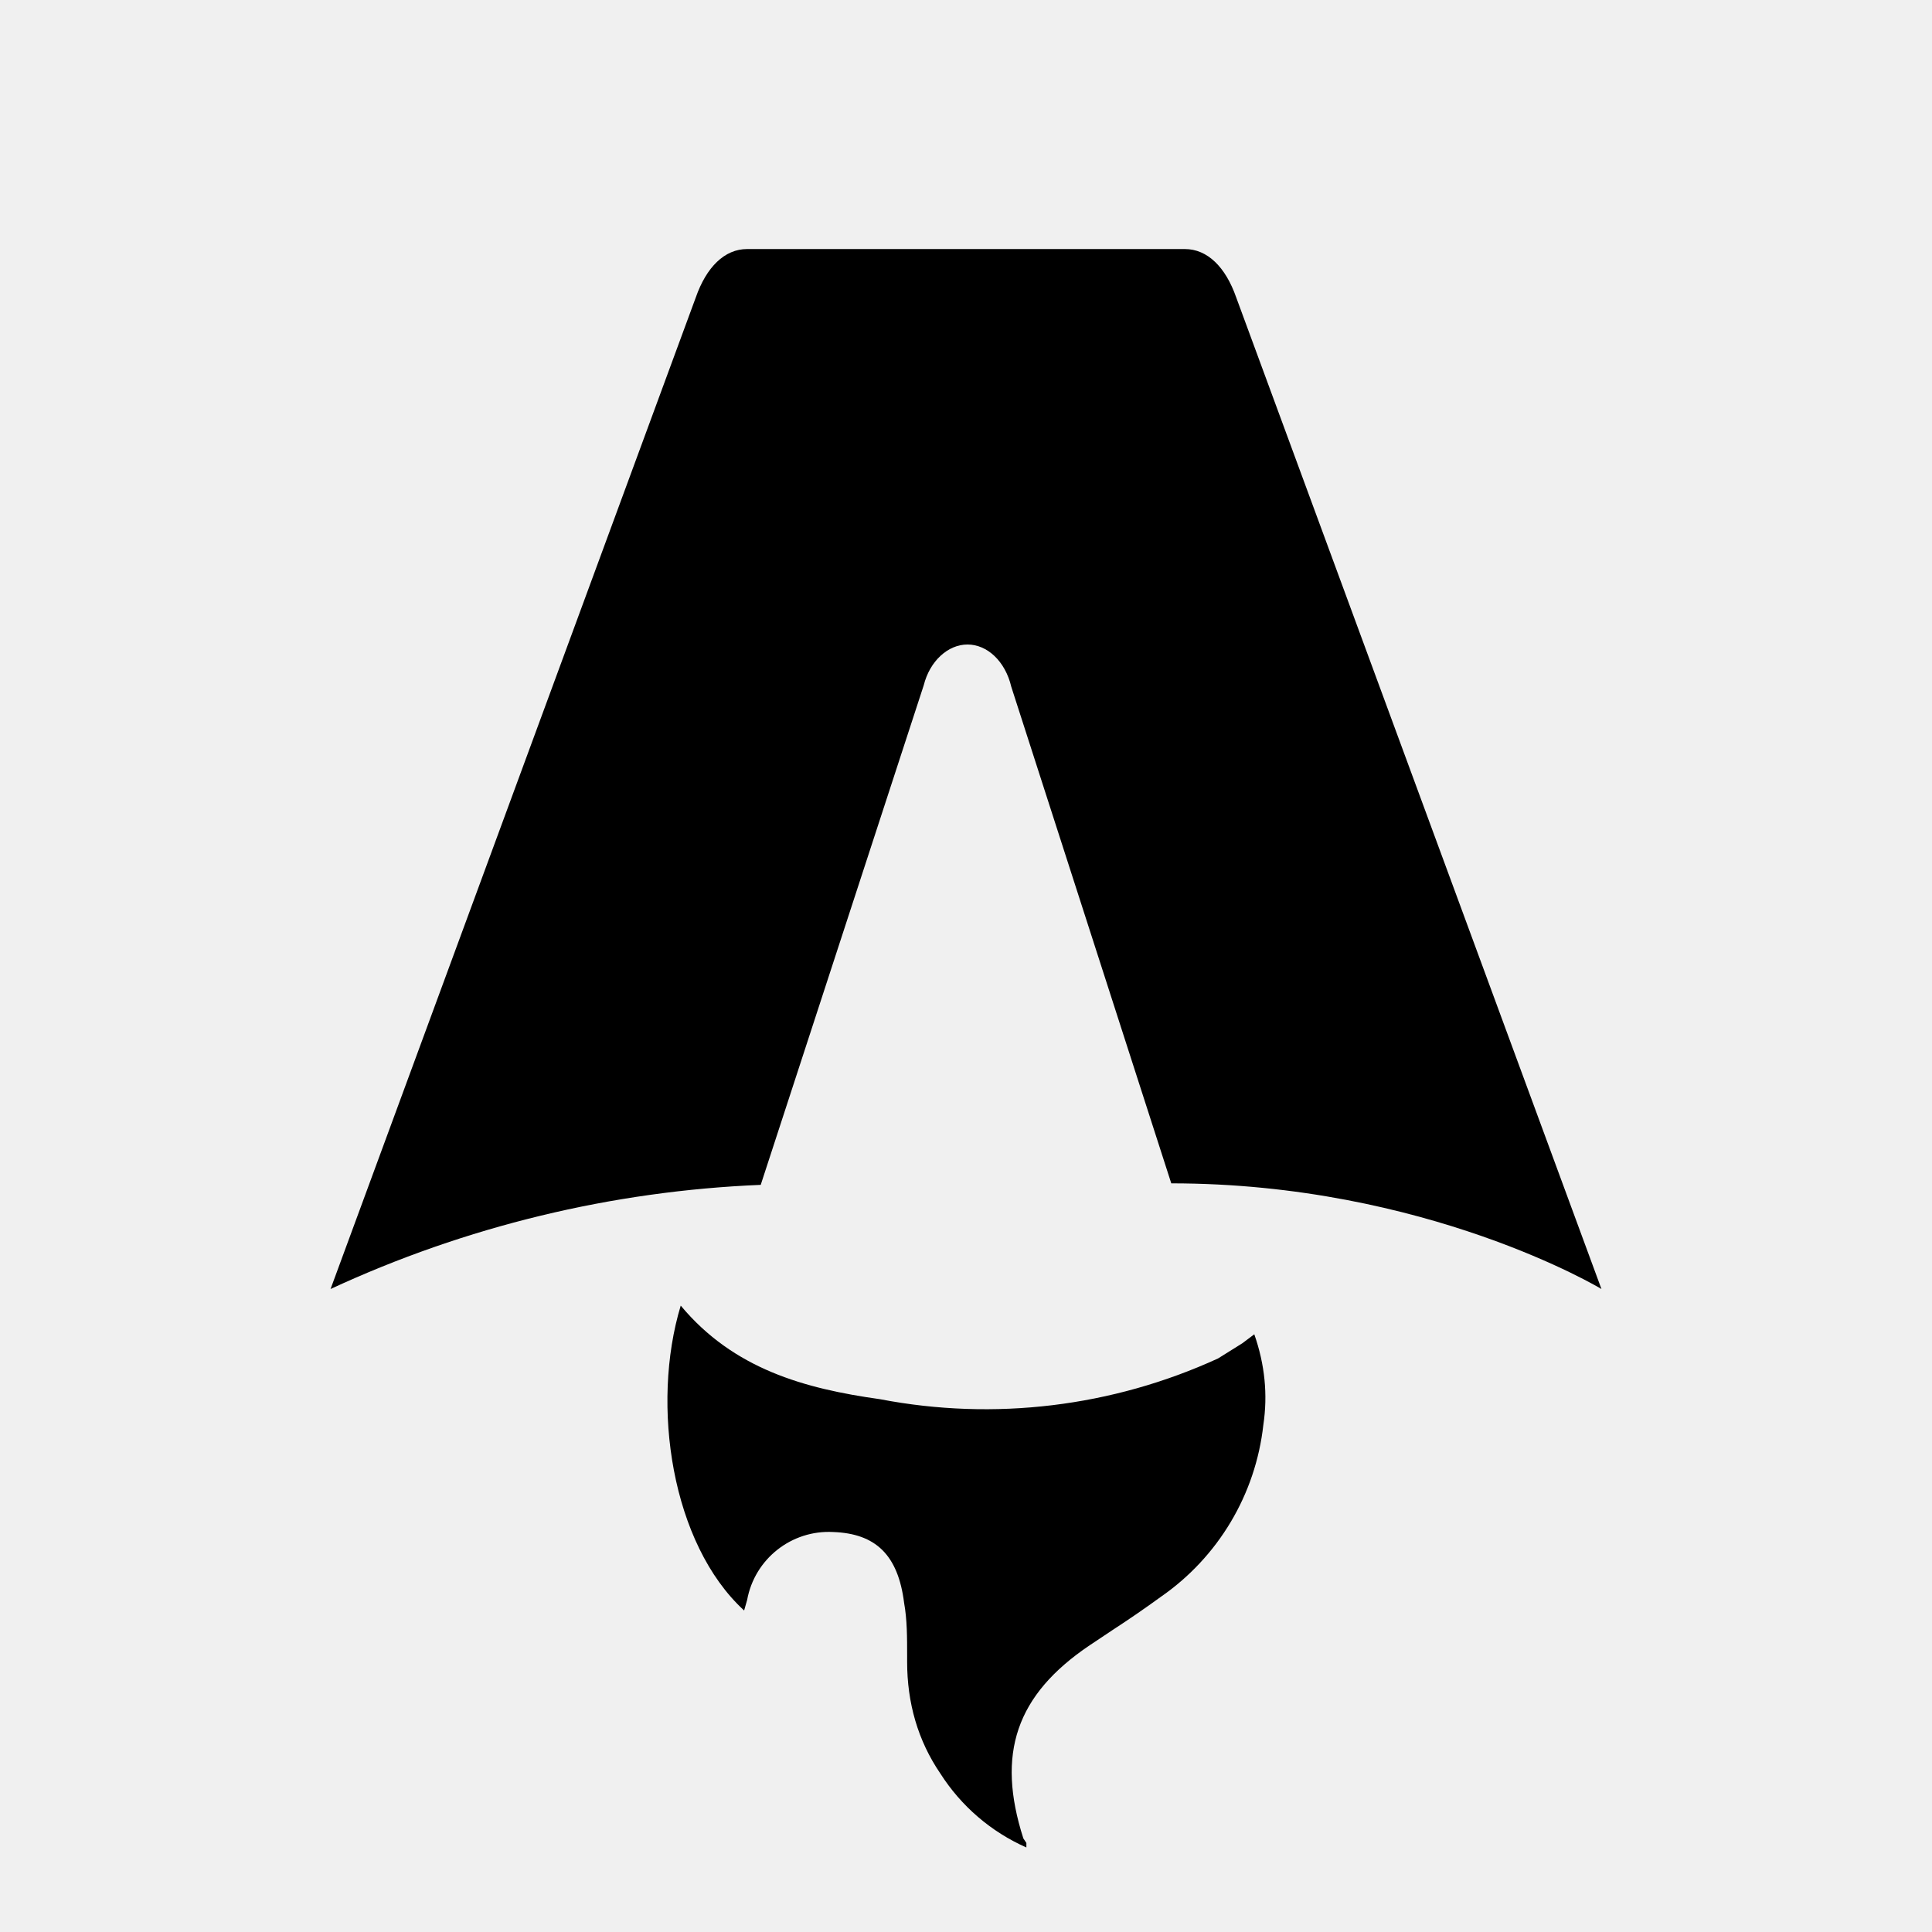
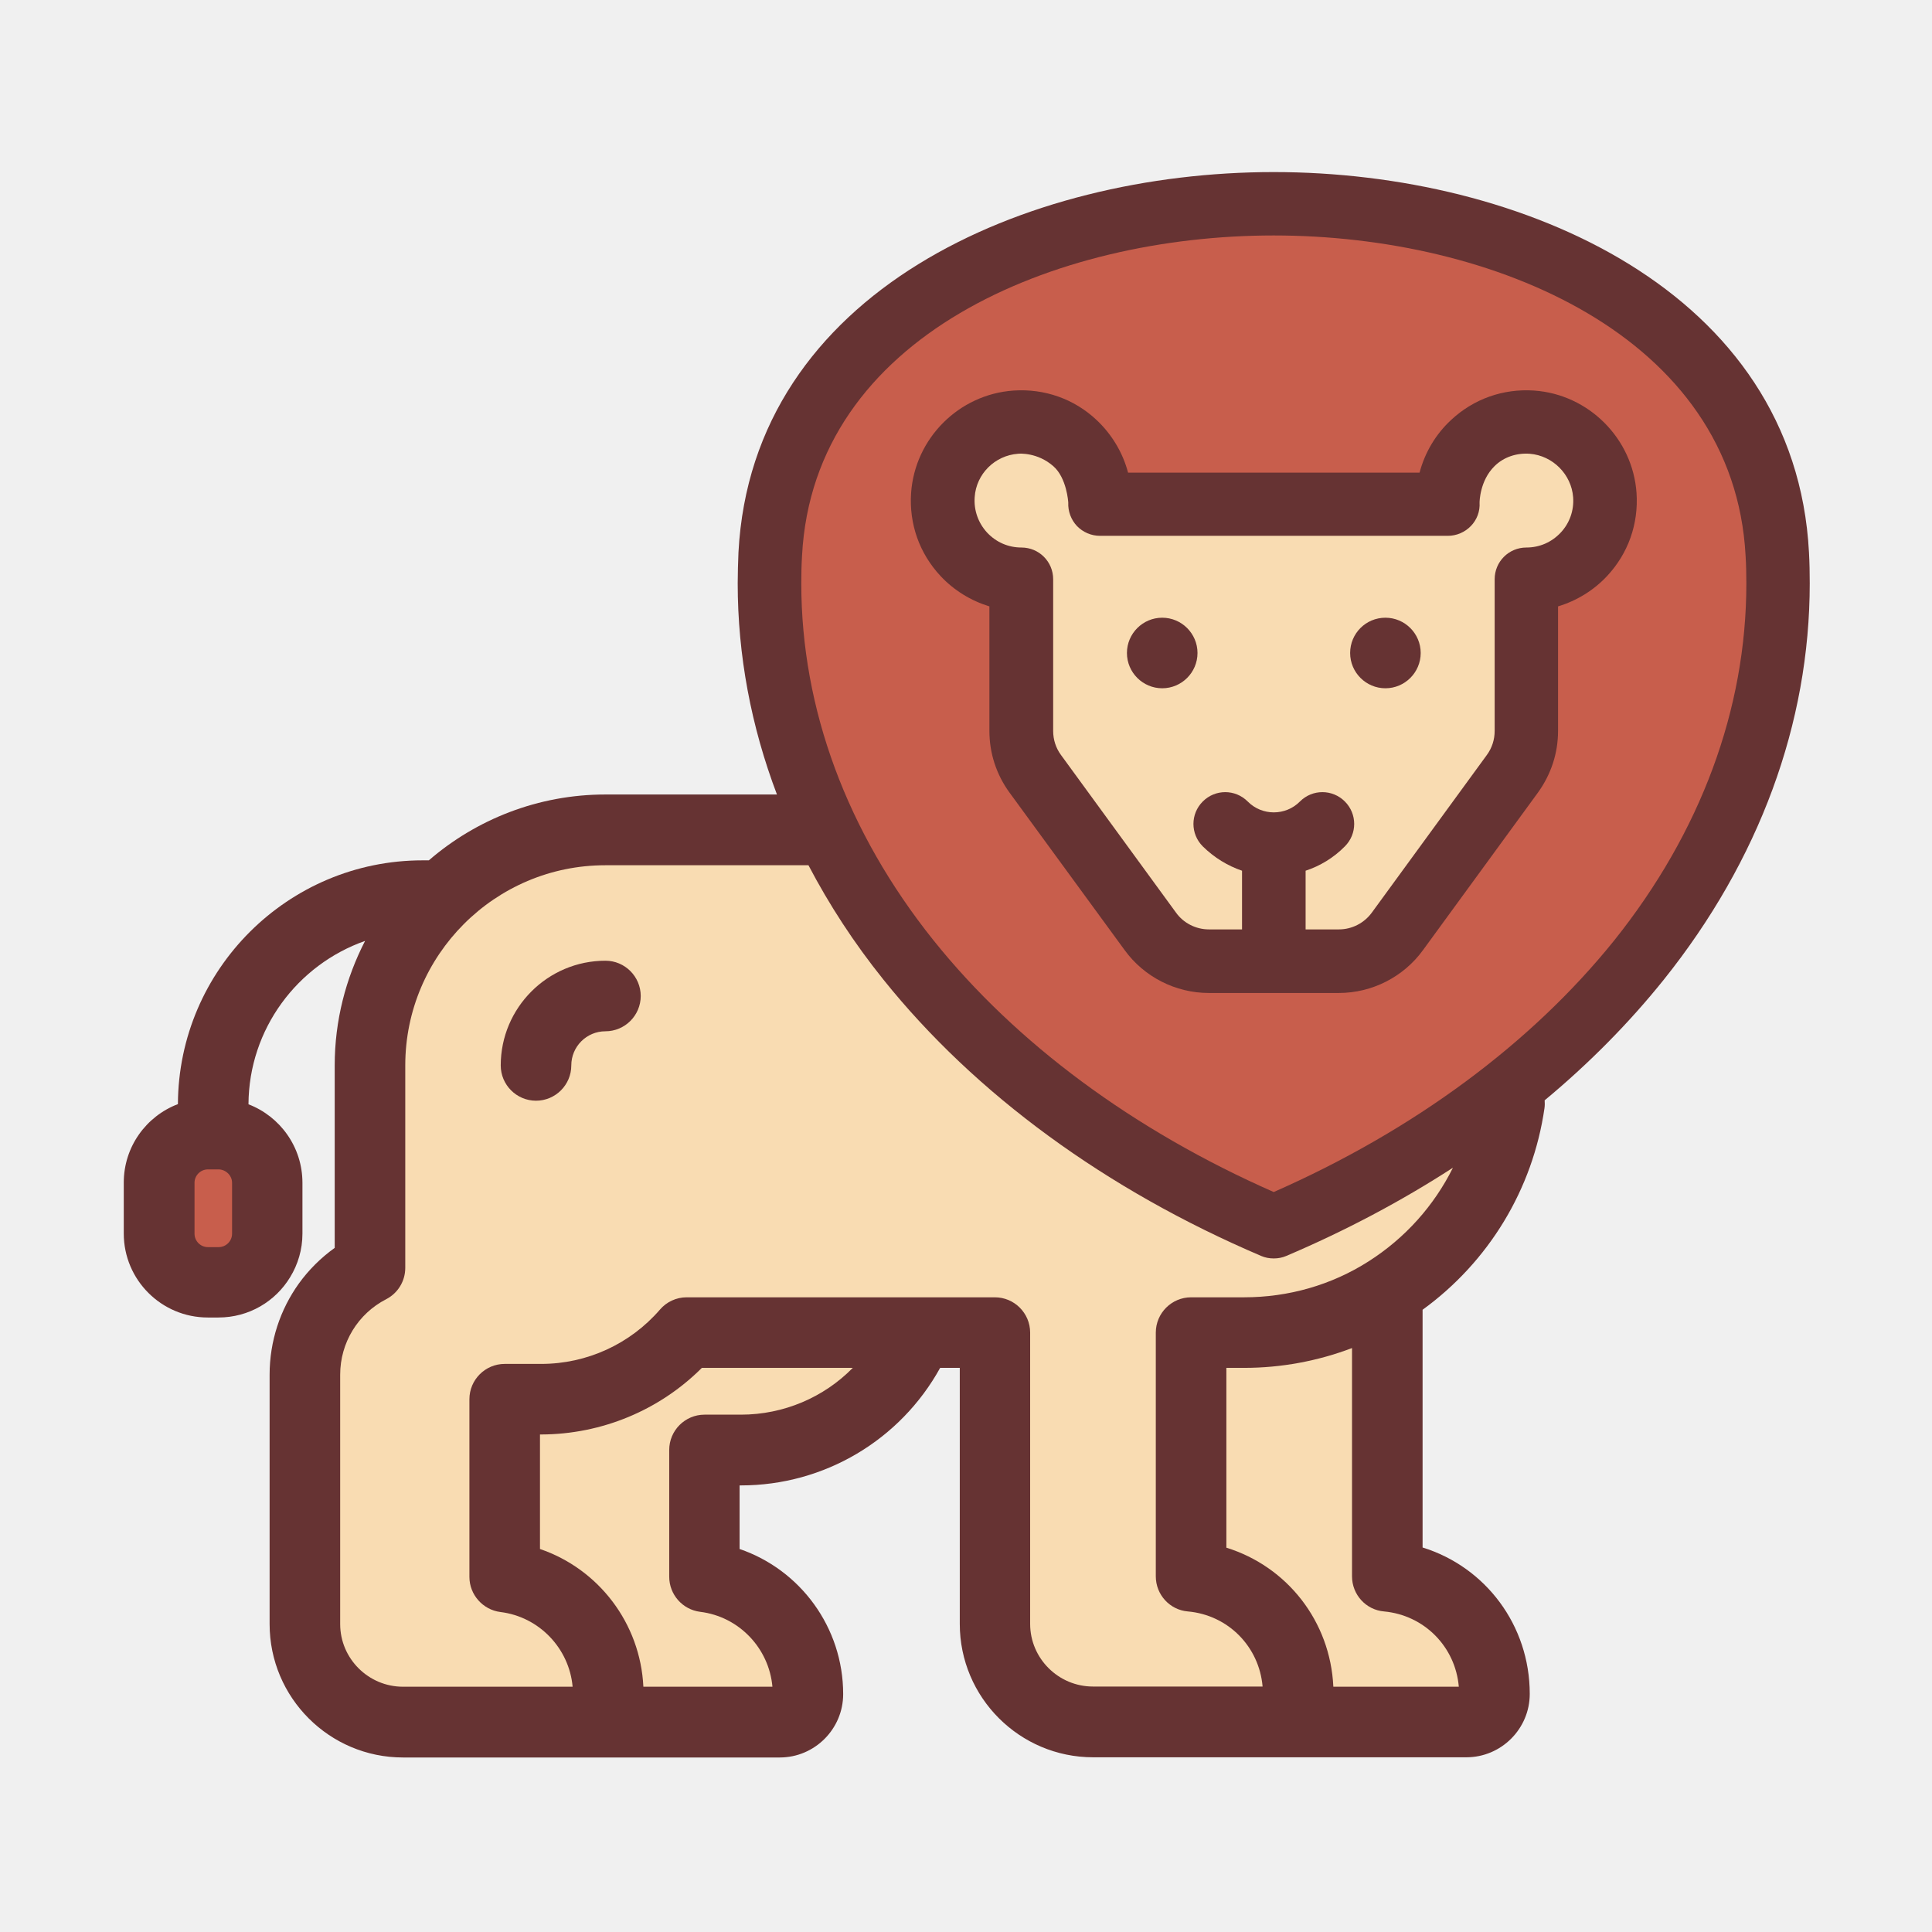
- <svg xmlns="http://www.w3.org/2000/svg" fill="none" viewBox="0 0 128 128">
-   <path d="M50.4 78.5a75.1 75.1 0 0 0-28.5 6.9l24.2-65.7c.7-2 1.9-3.2 3.4-3.2h29c1.5 0 2.7 1.2 3.4 3.2l24.2 65.7s-11.6-7-28.5-7L67 45.5c-.4-1.7-1.6-2.8-2.9-2.8-1.3 0-2.5 1.1-2.9 2.7L50.4 78.5Zm-1.1 28.2Zm-4.2-20.2c-2 6.6-.6 15.8 4.2 20.2a17.5 17.5 0 0 1 .2-.7 5.5 5.5 0 0 1 5.7-4.5c2.8.1 4.3 1.5 4.7 4.7.2 1.1.2 2.3.2 3.5v.4c0 2.7.7 5.2 2.2 7.4a13 13 0 0 0 5.7 4.9v-.3l-.2-.3c-1.8-5.6-.5-9.5 4.4-12.8l1.5-1a73 73 0 0 0 3.2-2.2 16 16 0 0 0 6.8-11.4c.3-2 .1-4-.6-6l-.8.6-1.6 1a37 37 0 0 1-22.4 2.7c-5-.7-9.7-2-13.2-6.2Z" />
-   <style>
-         path { fill: #000; }
-         @media (prefers-color-scheme: dark) {
-             path { fill: #FFF; }
-         }
-     </style>
+ <svg xmlns="http://www.w3.org/2000/svg" width="800px" height="800px" viewBox="0 0 1024 1024" class="icon" version="1.1">
+   <path d="M958.8 292.8c0.3 5.4 0.4 11 0.4 16.4 0 74.2-26.8 146.9-77.4 210.1-18.3 22.8-39.4 44.2-63.1 63.9 0.1 1.4 0.1 2.8-0.1 4.2-6.2 43-29.6 81.4-64.6 106.8v126c33.3 10.3 56.8 41.2 56.8 77.6 0 18.5-15.1 33.6-33.6 33.6H579.4c-39 0-70.7-31.7-70.7-70.7V725h-10.4c-21.1 38.2-61.3 62.3-105.6 62.3h-0.7V821c32.2 11 54.9 41.6 54.9 76.9 0 18.5-15.1 33.6-33.6 33.6H213.6c-39 0-70.7-31.7-70.7-70.7V728.6c0-17.7 5.6-34.5 15.5-48.3 5.2-7.2 11.6-13.6 19-18.9v-96.7c0-23.8 5.9-46.2 16.1-66-35.8 12.6-61.6 46.6-61.8 86.6 16.7 6.4 28.6 22.6 28.6 41.6v27c0 8.4-2.4 16.3-6.5 23-7.8 12.9-21.9 21.4-38 21.4h-5.7c-24.5 0-44.5-19.9-44.5-44.5v-27c0-19 11.9-35.2 28.7-41.6C94.6 513.9 152.6 456 224 456h3.3c25.1-21.7 57.9-34.9 93.6-34.9h90.9C398.1 385 391 347.3 391 309.2c0-5.4 0.2-11 0.4-16.4 7.3-138.5 152.2-201.6 283.7-201.6s276.4 63.1 283.7 201.6z" fill="#663333" />
+   <path d="M925.2 294.6c0.3 4.8 0.4 9.8 0.4 14.7 0 66.5-24.2 131.8-70 189.1-43.9 54.6-106.2 100.7-180.5 133.4-74.3-32.7-136.6-78.8-180.4-133.5-45.8-57.3-70-122.6-70-189.1 0-4.9 0.1-9.8 0.4-14.7 6.1-116.6 133.9-169.7 250-169.7S919 178 925.2 294.6z" fill="#C85E4C" />
+   <path d="M867.4 261.3c1.1 16.4-4.4 32-15.6 44-7.1 7.6-16.1 13.1-26 16.1v66c0 11.8-3.7 23-10.6 32.6l-61 83.6c-10.3 14.2-27 22.7-44.6 22.7h-68.9c-17.6 0-34.3-8.5-44.6-22.7L535 420c-6.9-9.5-10.6-20.8-10.6-32.6v-66c-9.8-3-18.8-8.5-25.9-16.1-11.2-12-16.7-27.6-15.6-44 2-28.9 25.3-52.3 54.3-54.3 16.4-1.1 32.1 4.4 44 15.6 8.1 7.6 13.9 17.3 16.7 27.9h154.5c2.8-10.6 8.5-20.3 16.7-27.9 12-11.2 27.6-16.7 44-15.6 28.9 2 52.3 25.4 54.3 54.3z" fill="#663333" />
+   <path d="M833.8 263.6c0.5 7-1.9 13.7-6.6 18.7-4.8 5.1-11.2 7.9-18.2 7.9-9.3 0-16.8 7.5-16.8 16.8v80.4c0 4.6-1.4 9-4.1 12.7l-61 83.6c-4 5.5-10.5 8.9-17.4 8.9H692v-31.1c7.6-2.5 14.8-6.8 20.8-12.9 6.6-6.6 6.6-17.2 0-23.8-6.6-6.6-17.2-6.6-23.8 0-7.6 7.7-20.1 7.7-27.7 0-6.6-6.6-17.2-6.6-23.8 0-6.6 6.6-6.6 17.2 0 23.8 6.1 6 13.2 10.3 20.8 12.9v31.1h-17.6c-6.8 0-13.4-3.3-17.4-8.9l-61-83.6c-2.7-3.7-4.1-8.1-4.1-12.7V307c0-9.3-7.5-16.8-16.8-16.8-7 0-13.4-2.8-18.2-7.9-4.7-5.1-7.1-11.8-6.6-18.8 0.8-12.3 10.7-22.1 23-23 0.6-0.1 10.3-0.8 18.7 6.6 7.1 6.2 7.9 19 7.9 19.3-0.2 4.6 1.5 9.1 4.6 12.4 3.2 3.3 7.6 5.2 12.2 5.2h184.4c4.6 0 9-1.9 12.2-5.2 3.2-3.3 4.9-7.8 4.6-12.4 0-0.4 0.1-11.6 7.9-19.3 4.9-4.9 11.8-7.1 18.7-6.6 12.2 1 22.1 10.9 23 23.1zM773.2 894h-66.5c-1.6-34.7-24.5-63.7-56.7-73.7V725h9.4c19.7 0 39-3.6 57.2-10.5v121c0 9.7 7.4 17.8 17 18.6 21.4 2 37.8 18.8 39.6 39.9z" fill="#F9DCB2" />
+   <path d="M770.1 618.9c-10 20.1-25.3 37.3-44.8 49.7-19.6 12.5-42.4 19-65.9 19h-28.1c-10.3 0-18.7 8.4-18.7 18.7v129.2c0 9.7 7.4 17.8 17 18.6 21.4 1.9 37.8 18.7 39.6 39.8h-89.9c-18.3 0-33.3-14.9-33.3-33.2V706.3c0-10.3-8.4-18.7-18.7-18.7H363.9c-5.4 0-10.6 2.4-14.1 6.5a83.158 83.158 0 0 1-62.9 28.8h-19.4c-10.3 0-18.7 8.4-18.7 18.7v94.2c0 9.4 7.1 17.4 16.4 18.6 20.6 2.5 36.5 19.3 38.3 39.6h-89.9c-18.3 0-33.3-14.9-33.3-33.2V728.6c0-16.9 9.4-32.3 24.4-40 6.2-3.2 10.1-9.6 10.1-16.6V564.7c0-58.5 47.6-106.1 106-106.1h107.7c11 21 24.2 41.3 39.8 60.7C517 580 586.2 630.6 668.5 665.7c2.1 0.9 4.3 1.3 6.6 1.3s4.5-0.4 6.6-1.3c31.5-13.4 61.1-29.1 88.4-46.8z" fill="#F9DCB2" />
+   <path d="M734.3 327.4c10.3 0 18.7 8.4 18.7 18.7 0 10.3-8.4 18.7-18.7 18.7-10.3 0-18.7-8.4-18.7-18.7 0-10.3 8.3-18.7 18.7-18.7zM616 327.4c10.3 0 18.7 8.4 18.7 18.7 0 10.3-8.4 18.7-18.7 18.7s-18.7-8.4-18.7-18.7c0-10.3 8.4-18.7 18.7-18.7z" fill="#663333" />
+   <path d="M372 725h80c-15.3 15.6-36.6 24.8-59.3 24.8h-19.3c-10.3 0-18.7 8.4-18.7 18.7v67.2c0 9.4 7 17.4 16.4 18.6 20.6 2.5 36.5 19.3 38.3 39.7H341c-1.6-33.6-23.7-62.4-54.8-73v-60.7h0.7c32-0.1 62.6-12.8 85.1-35.3z" fill="#F9DCB2" />
+   <path d="M320.9 509.2c10.3 0 18.7 8.4 18.7 18.7 0 10.3-8.4 18.7-18.7 18.7-10 0-18.1 8.1-18.1 18.1 0 10.3-8.4 18.7-18.7 18.7-10.3 0-18.7-8.4-18.7-18.7 0-30.6 24.9-55.5 55.5-55.5z" fill="#663333" />
+   <path d="M123 626.9v27c0 3.9-3.2 7.1-7.1 7.1h-5.7c-3.9 0-7.1-3.2-7.1-7.1v-27c0-3.9 3.2-7.1 7.1-7.1h5.7c3.9 0.1 7.1 3.3 7.1 7.1z" fill="#C85E4C" />
</svg>
